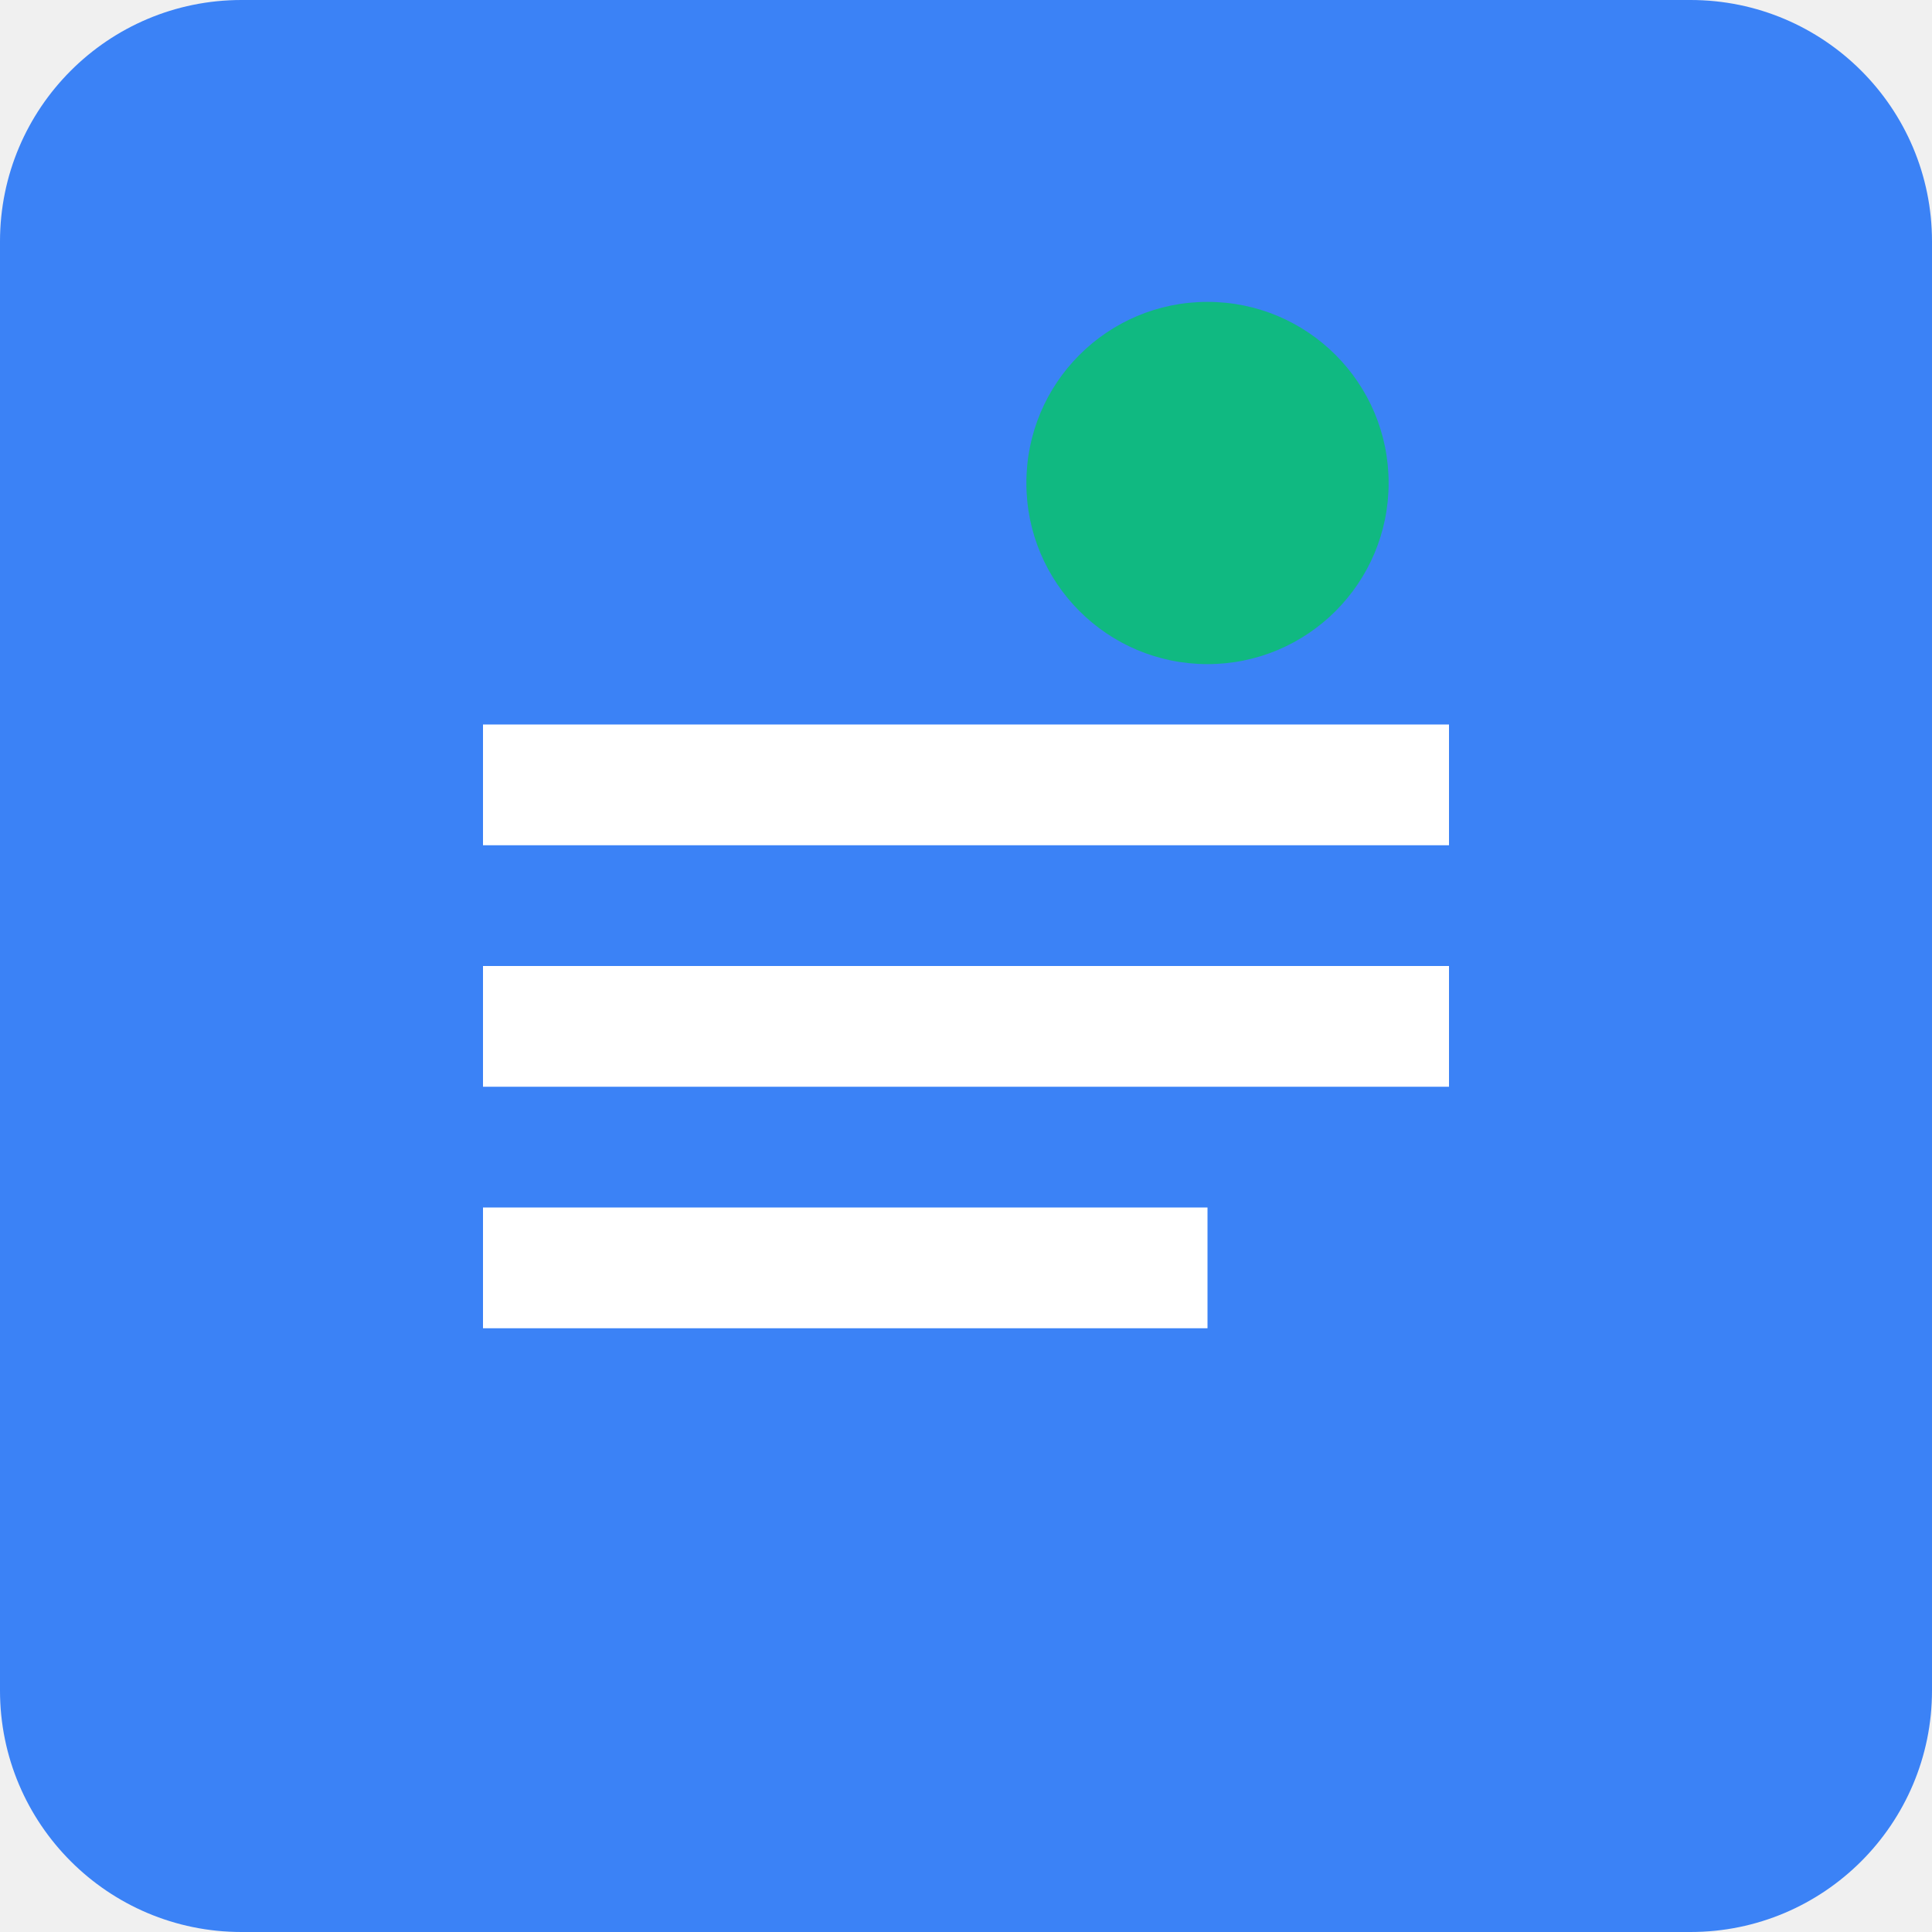
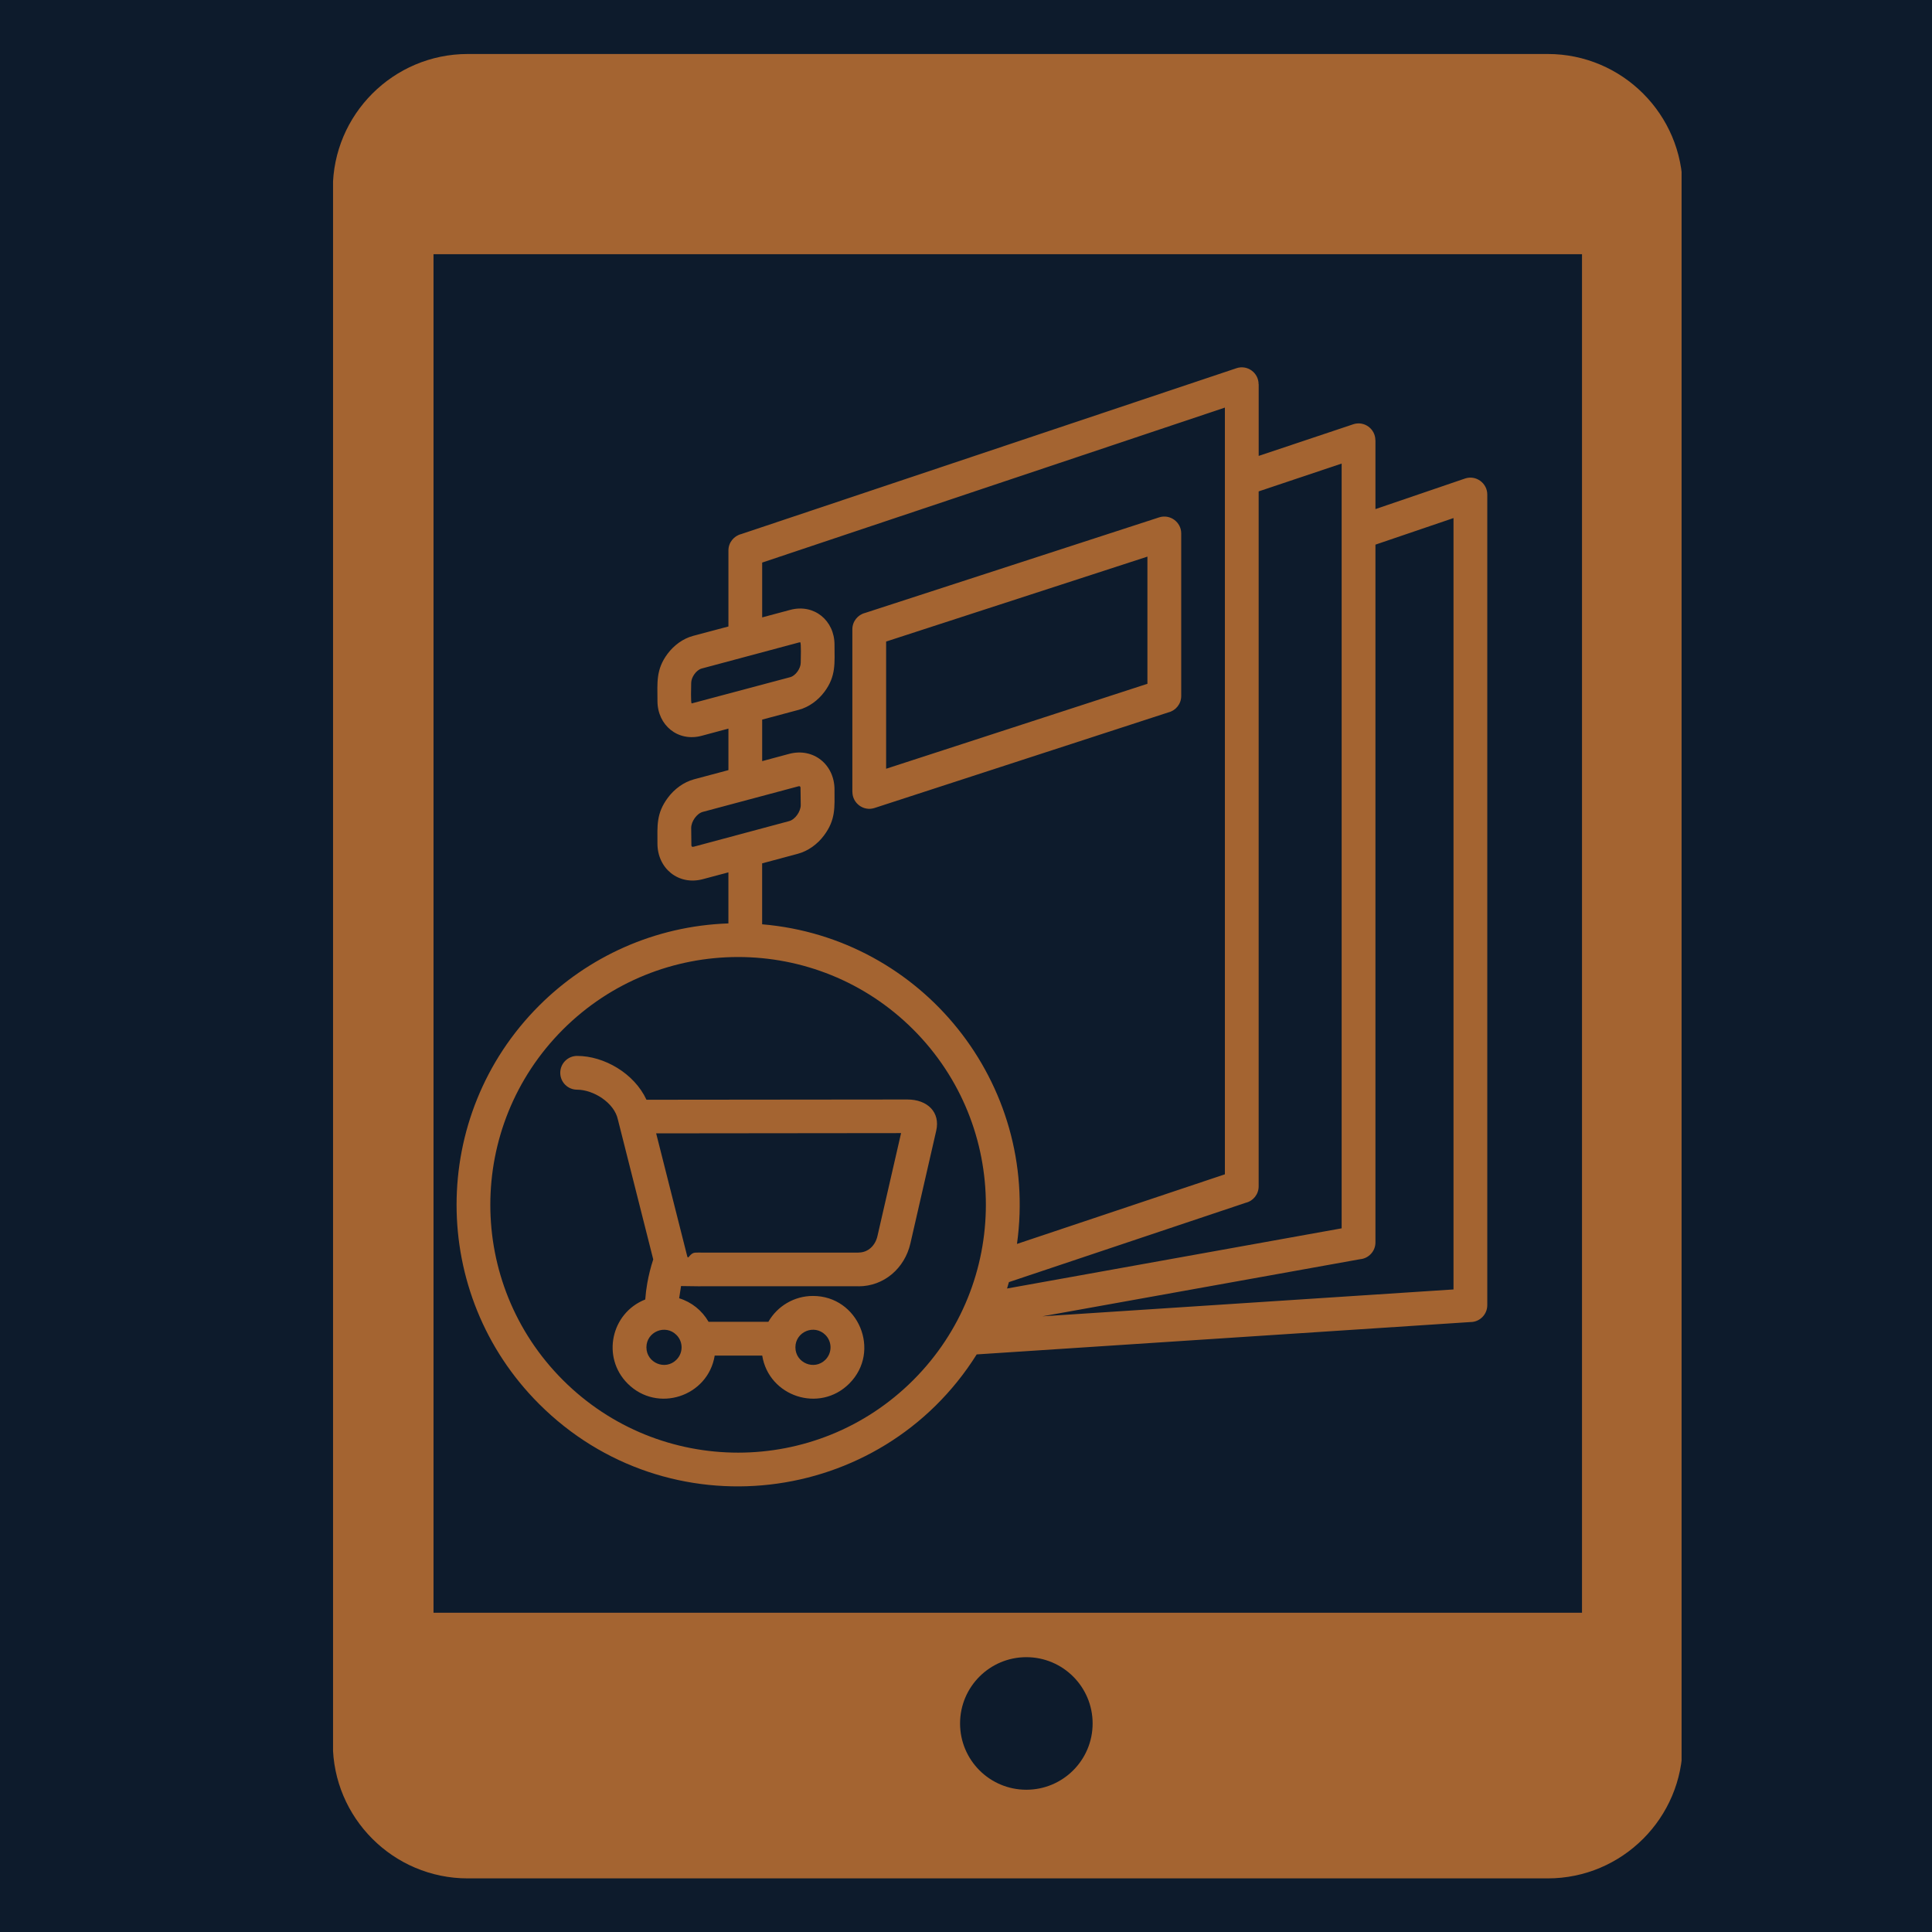
- <svg xmlns="http://www.w3.org/2000/svg" viewBox="0 0 32 32" width="32" height="32">
-   <rect width="32" height="32" rx="4" fill="#3B82F6" />
-   <path d="M8 12h16v2H8v-2zm0 4h16v2H8v-2zm0 4h12v2H8v-2z" fill="white" />
-   <circle cx="20" cy="8" r="3" fill="#10B981" />
+ <svg xmlns="http://www.w3.org/2000/svg" width="500" zoomAndPan="magnify" viewBox="0 0 375 375" height="500" preserveAspectRatio="xMidYMid meet" version="1.0">
+   <defs>
+     <clipPath id="6900f1377f">
+       <path d="M 64.645 10.137 L 326.395 10.137 L 326.395 364.887 L 64.645 364.887 Z M 64.645 10.137 " clip-rule="nonzero" />
+     </clipPath>
+     <clipPath id="2fd8a989e8">
+       <path d="M 88 71 L 288.645 71 L 288.645 289 L 88 289 Z M 88 71 " clip-rule="nonzero" />
+     </clipPath>
+   </defs>
+   <rect x="-37.5" width="450" fill="#ffffff" y="-37.5" height="450" fill-opacity="1" />
+   <rect x="-37.5" width="450" fill="#0d1b2c" y="-37.5" height="450" fill-opacity="1" />
+   <g clip-path="url(#6900f1377f)">
+     <path fill="#a46431" d="M 212.078 334.523 C 212.078 341.629 206.316 347.387 199.211 347.387 C 192.105 347.387 186.348 341.629 186.348 334.523 C 186.348 327.418 192.105 321.656 199.211 321.656 C 206.316 321.656 212.078 327.418 212.078 334.523 Z M 307.066 313.031 L 84.145 313.031 L 84.145 49.34 L 307.066 49.34 Z M 90.789 364.594 L 300.422 364.594 C 314.863 364.594 326.609 352.848 326.609 338.41 L 326.609 36.664 C 326.609 22.227 314.863 10.48 300.422 10.48 L 90.789 10.48 C 76.352 10.48 64.602 22.227 64.602 36.664 L 64.602 338.41 C 64.602 352.848 76.352 364.594 90.789 364.594 " fill-opacity="1" fill-rule="nonzero" />
+   </g>
+   <g clip-path="url(#2fd8a989e8)">
+     <path fill="#a46431" d="M 157.797 251.543 C 166.633 251.543 171.105 262.293 164.84 268.555 C 159.07 274.328 149.234 271.066 147.945 263.117 L 138.723 263.117 C 137.438 271.066 127.605 274.328 121.828 268.555 C 116.73 263.457 118.59 254.848 125.242 252.23 C 125.32 251.156 125.453 250.098 125.637 249.062 C 125.906 247.535 126.289 245.996 126.793 244.445 L 119.934 217.309 C 119.23 214.004 115.145 211.508 112.023 211.508 C 110.207 211.508 108.746 210.047 108.746 208.23 C 108.746 206.422 110.207 204.953 112.023 204.953 C 117.238 204.953 123.105 208.324 125.48 213.461 L 176.117 213.41 C 180.02 213.41 182.543 215.875 181.719 219.473 L 176.703 241.367 C 175.605 246.141 171.605 249.672 166.645 249.672 L 166.645 249.656 L 135.988 249.656 L 135.988 249.672 L 132.191 249.621 L 131.824 251.992 C 134.254 252.738 136.281 254.379 137.531 256.559 L 149.141 256.559 C 150.879 253.52 154.145 251.543 157.797 251.543 Z M 160.211 259.109 C 158.047 256.945 154.387 258.5 154.387 261.512 C 154.387 264.547 158.062 266.074 160.211 263.926 C 161.535 262.598 161.535 260.434 160.211 259.109 Z M 131.293 259.109 C 129.16 256.961 125.469 258.484 125.469 261.512 C 125.469 264.547 129.16 266.074 131.293 263.926 C 132.633 262.598 132.625 260.434 131.293 259.109 Z M 133.375 243.781 C 133.602 244.699 133.816 243.145 135.035 243.133 C 136.164 243.133 134.586 243.117 135.988 243.117 L 135.988 243.133 L 166.645 243.133 L 166.645 243.117 C 168.539 243.117 169.906 241.723 170.316 239.906 L 174.898 219.934 L 127.359 219.984 Z M 147.938 179.406 C 178.973 182.035 201.734 210.25 197.395 241.445 L 237.75 227.934 L 237.75 79.113 L 147.938 109.195 L 147.938 119.836 L 153.391 118.375 C 157.996 117.141 161.977 120.422 161.977 125.129 C 161.977 128.676 162.324 131.207 160.008 134.301 C 158.773 135.945 157.035 137.23 155.074 137.766 L 147.938 139.676 L 147.938 147.734 L 153.164 146.328 C 157.891 145.07 161.977 148.41 161.977 153.258 C 161.977 156.68 162.242 159.07 159.945 162.148 C 158.684 163.848 156.879 165.172 154.859 165.719 L 147.93 167.578 L 147.93 179.406 Z M 195.828 248.859 C 195.707 249.273 195.59 249.684 195.469 250.098 L 260.414 238.418 L 260.414 89.977 L 244.305 95.379 L 244.305 230.27 C 244.305 231.812 243.242 233.113 241.809 233.453 Z M 189.578 262.891 C 170.93 292.562 129.504 297.379 104.625 272.496 C 83.285 251.16 83.285 216.551 104.625 195.211 C 114.098 185.738 127.039 179.727 141.383 179.234 L 141.383 169.324 L 136.418 170.648 C 131.695 171.906 127.609 168.566 127.609 163.719 C 127.609 160.297 127.344 157.906 129.641 154.828 C 130.914 153.129 132.707 151.805 134.727 151.258 L 141.387 149.48 L 141.387 141.422 L 136.199 142.816 C 131.594 144.055 127.613 140.77 127.613 136.062 C 127.613 132.52 127.27 129.984 129.582 126.891 C 130.816 125.246 132.555 123.961 134.516 123.426 L 141.387 121.598 L 141.387 106.844 C 141.387 105.305 142.449 104.016 143.883 103.66 L 239.996 71.469 C 242.133 70.75 244.293 72.371 244.293 74.57 L 244.309 74.57 L 244.309 88.492 L 262.66 82.352 C 264.785 81.637 266.957 83.242 266.957 85.441 L 266.973 85.441 L 266.973 98.816 L 284.355 92.883 C 286.488 92.156 288.68 93.773 288.68 95.988 L 288.68 253.332 C 288.68 255.133 287.219 256.609 285.418 256.609 Z M 177.273 199.84 C 158.496 181.062 128.039 181.062 109.254 199.84 C 90.477 218.633 90.477 249.086 109.254 267.863 C 128.043 286.656 158.496 286.656 177.273 267.863 C 196.051 249.086 196.051 218.633 177.273 199.84 Z M 154.859 152.652 L 136.414 157.586 C 135.25 157.891 134.16 159.445 134.16 160.703 L 134.199 164.125 C 134.266 164.352 134.324 164.43 134.719 164.328 L 153.164 159.379 C 154.332 159.074 155.422 157.52 155.422 156.262 L 155.379 152.855 C 155.312 152.613 155.258 152.535 154.859 152.652 Z M 155.074 124.703 L 136.191 129.762 C 135.156 130.043 134.16 131.445 134.16 132.574 C 134.16 133.094 134.035 136.531 134.266 136.531 L 153.391 131.434 C 154.426 131.152 155.422 129.746 155.422 128.617 C 155.422 128.098 155.543 124.664 155.312 124.664 C 155.234 124.668 155.156 124.68 155.074 124.703 Z M 167.906 118.973 L 224.984 100.422 C 227.109 99.734 229.273 101.34 229.273 103.527 L 229.273 135.098 C 229.273 136.625 228.223 137.91 226.805 138.266 L 169.742 156.832 C 167.609 157.52 165.453 155.906 165.453 153.715 L 165.441 153.715 L 165.441 122.156 C 165.441 120.617 166.488 119.332 167.906 118.973 Z M 222.715 108.039 L 171.996 124.523 L 171.996 149.215 L 222.715 132.723 Z M 266.973 105.715 L 266.973 241.152 C 266.973 242.863 265.656 244.27 263.984 244.414 L 202.328 255.496 L 282.125 250.281 L 282.125 100.555 Z M 266.973 105.715 " fill-opacity="1" fill-rule="nonzero" />
+   </g>
</svg>
